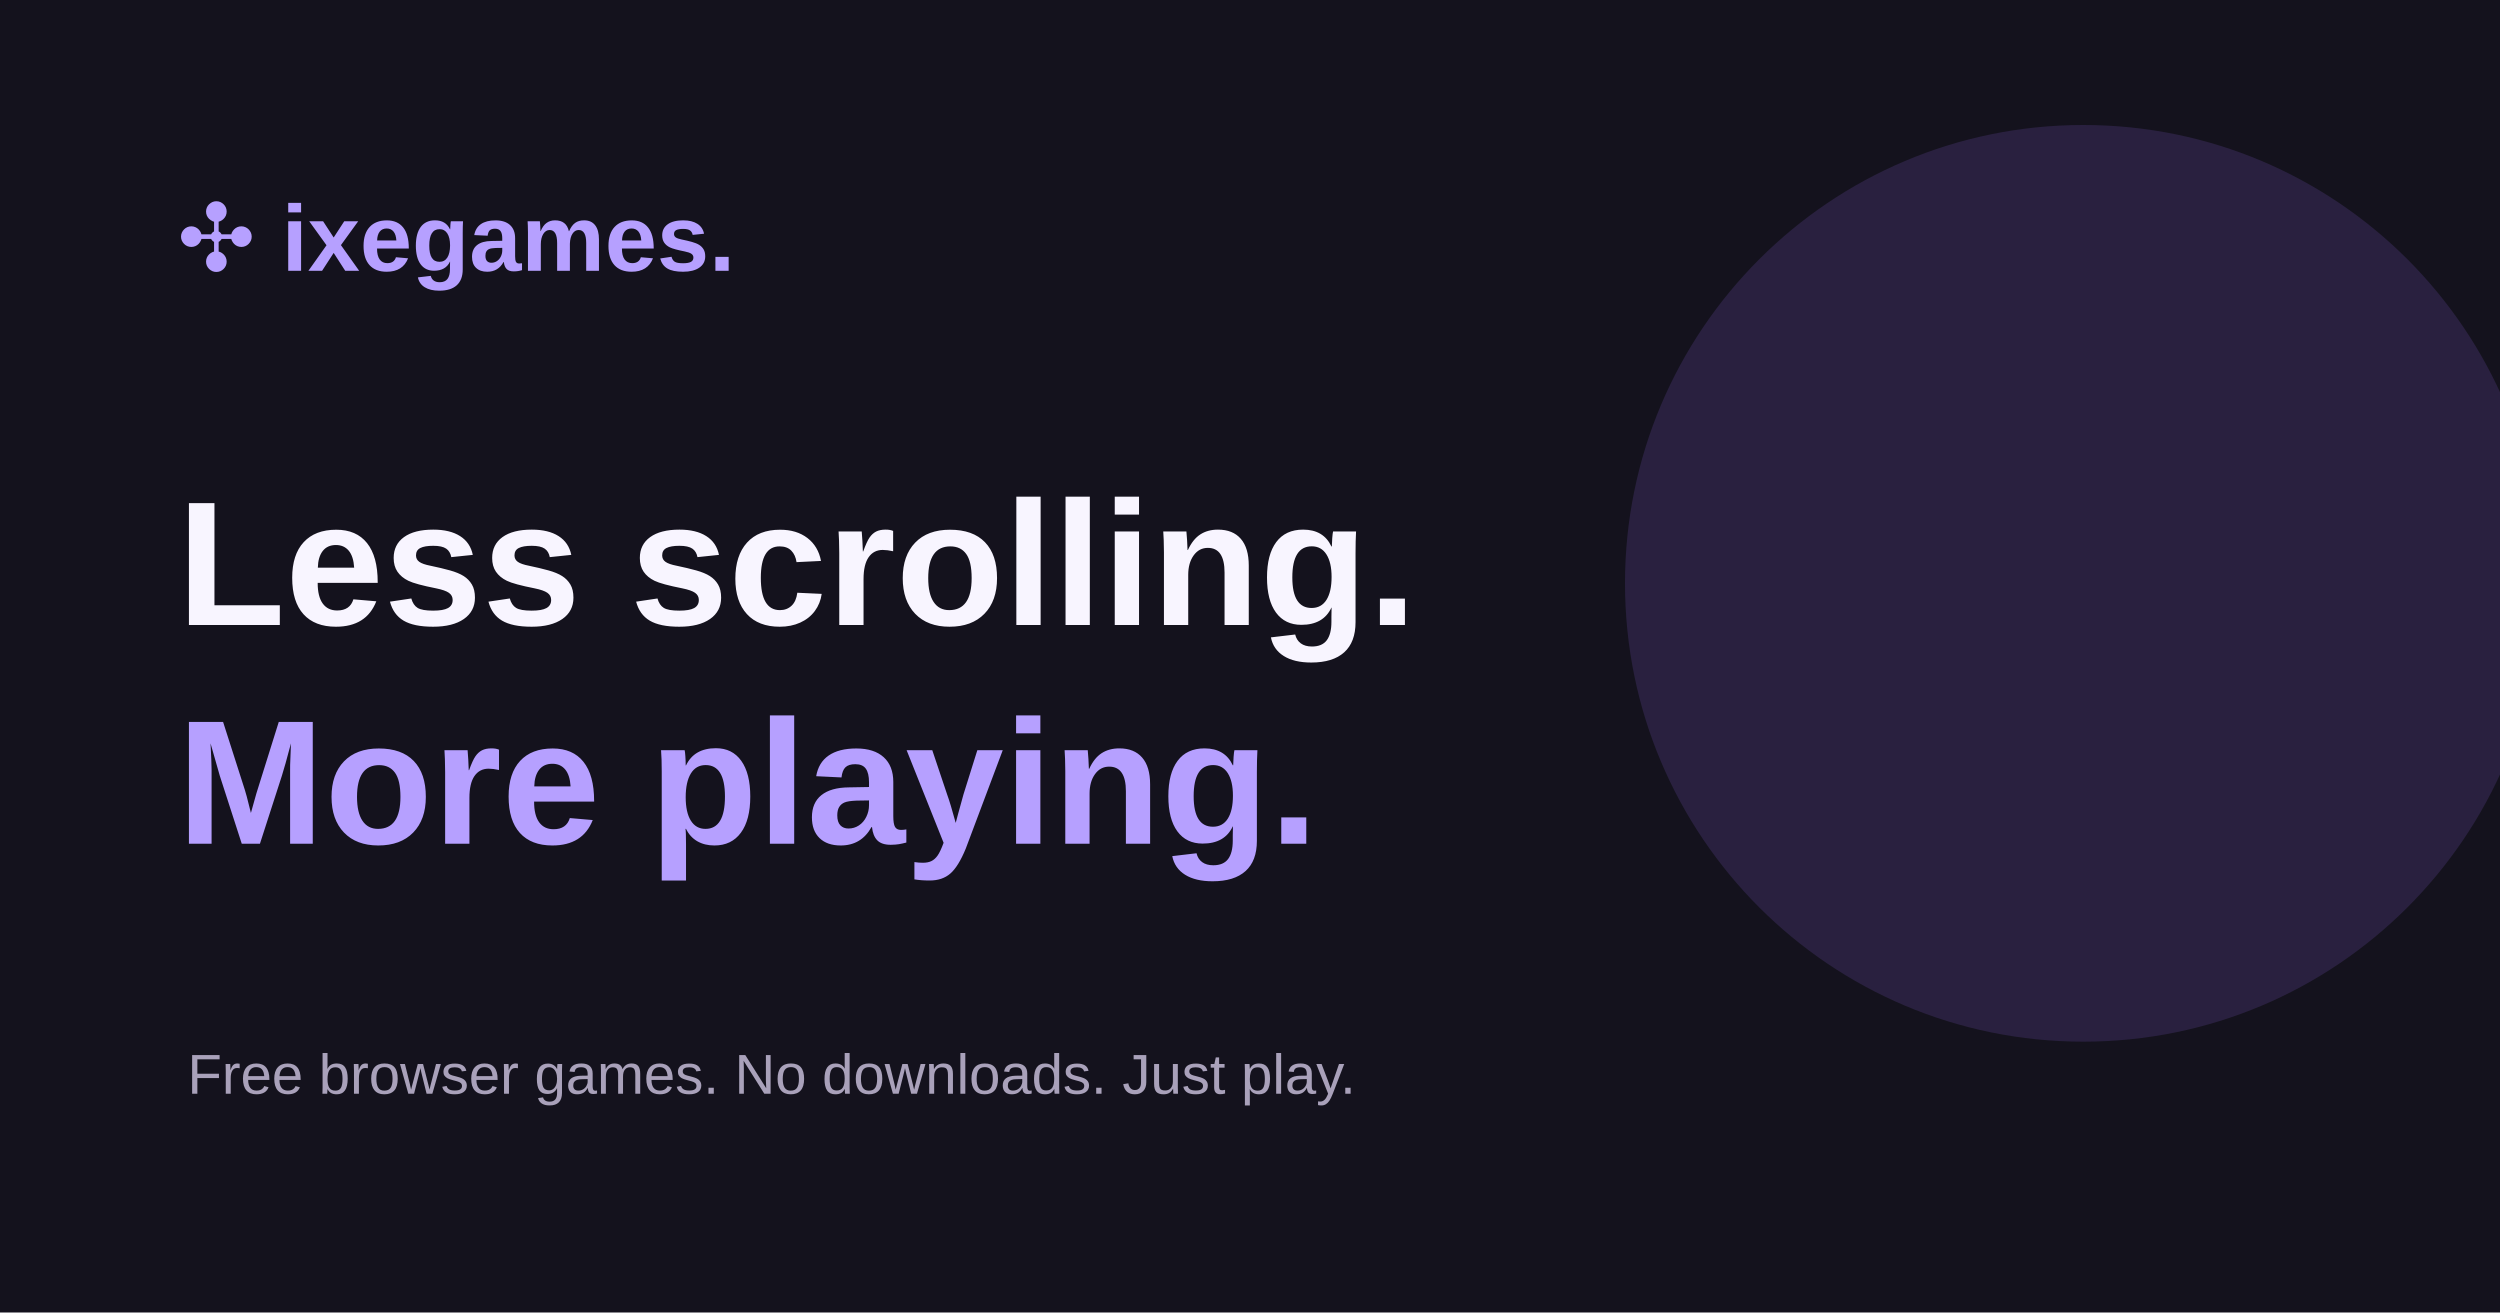
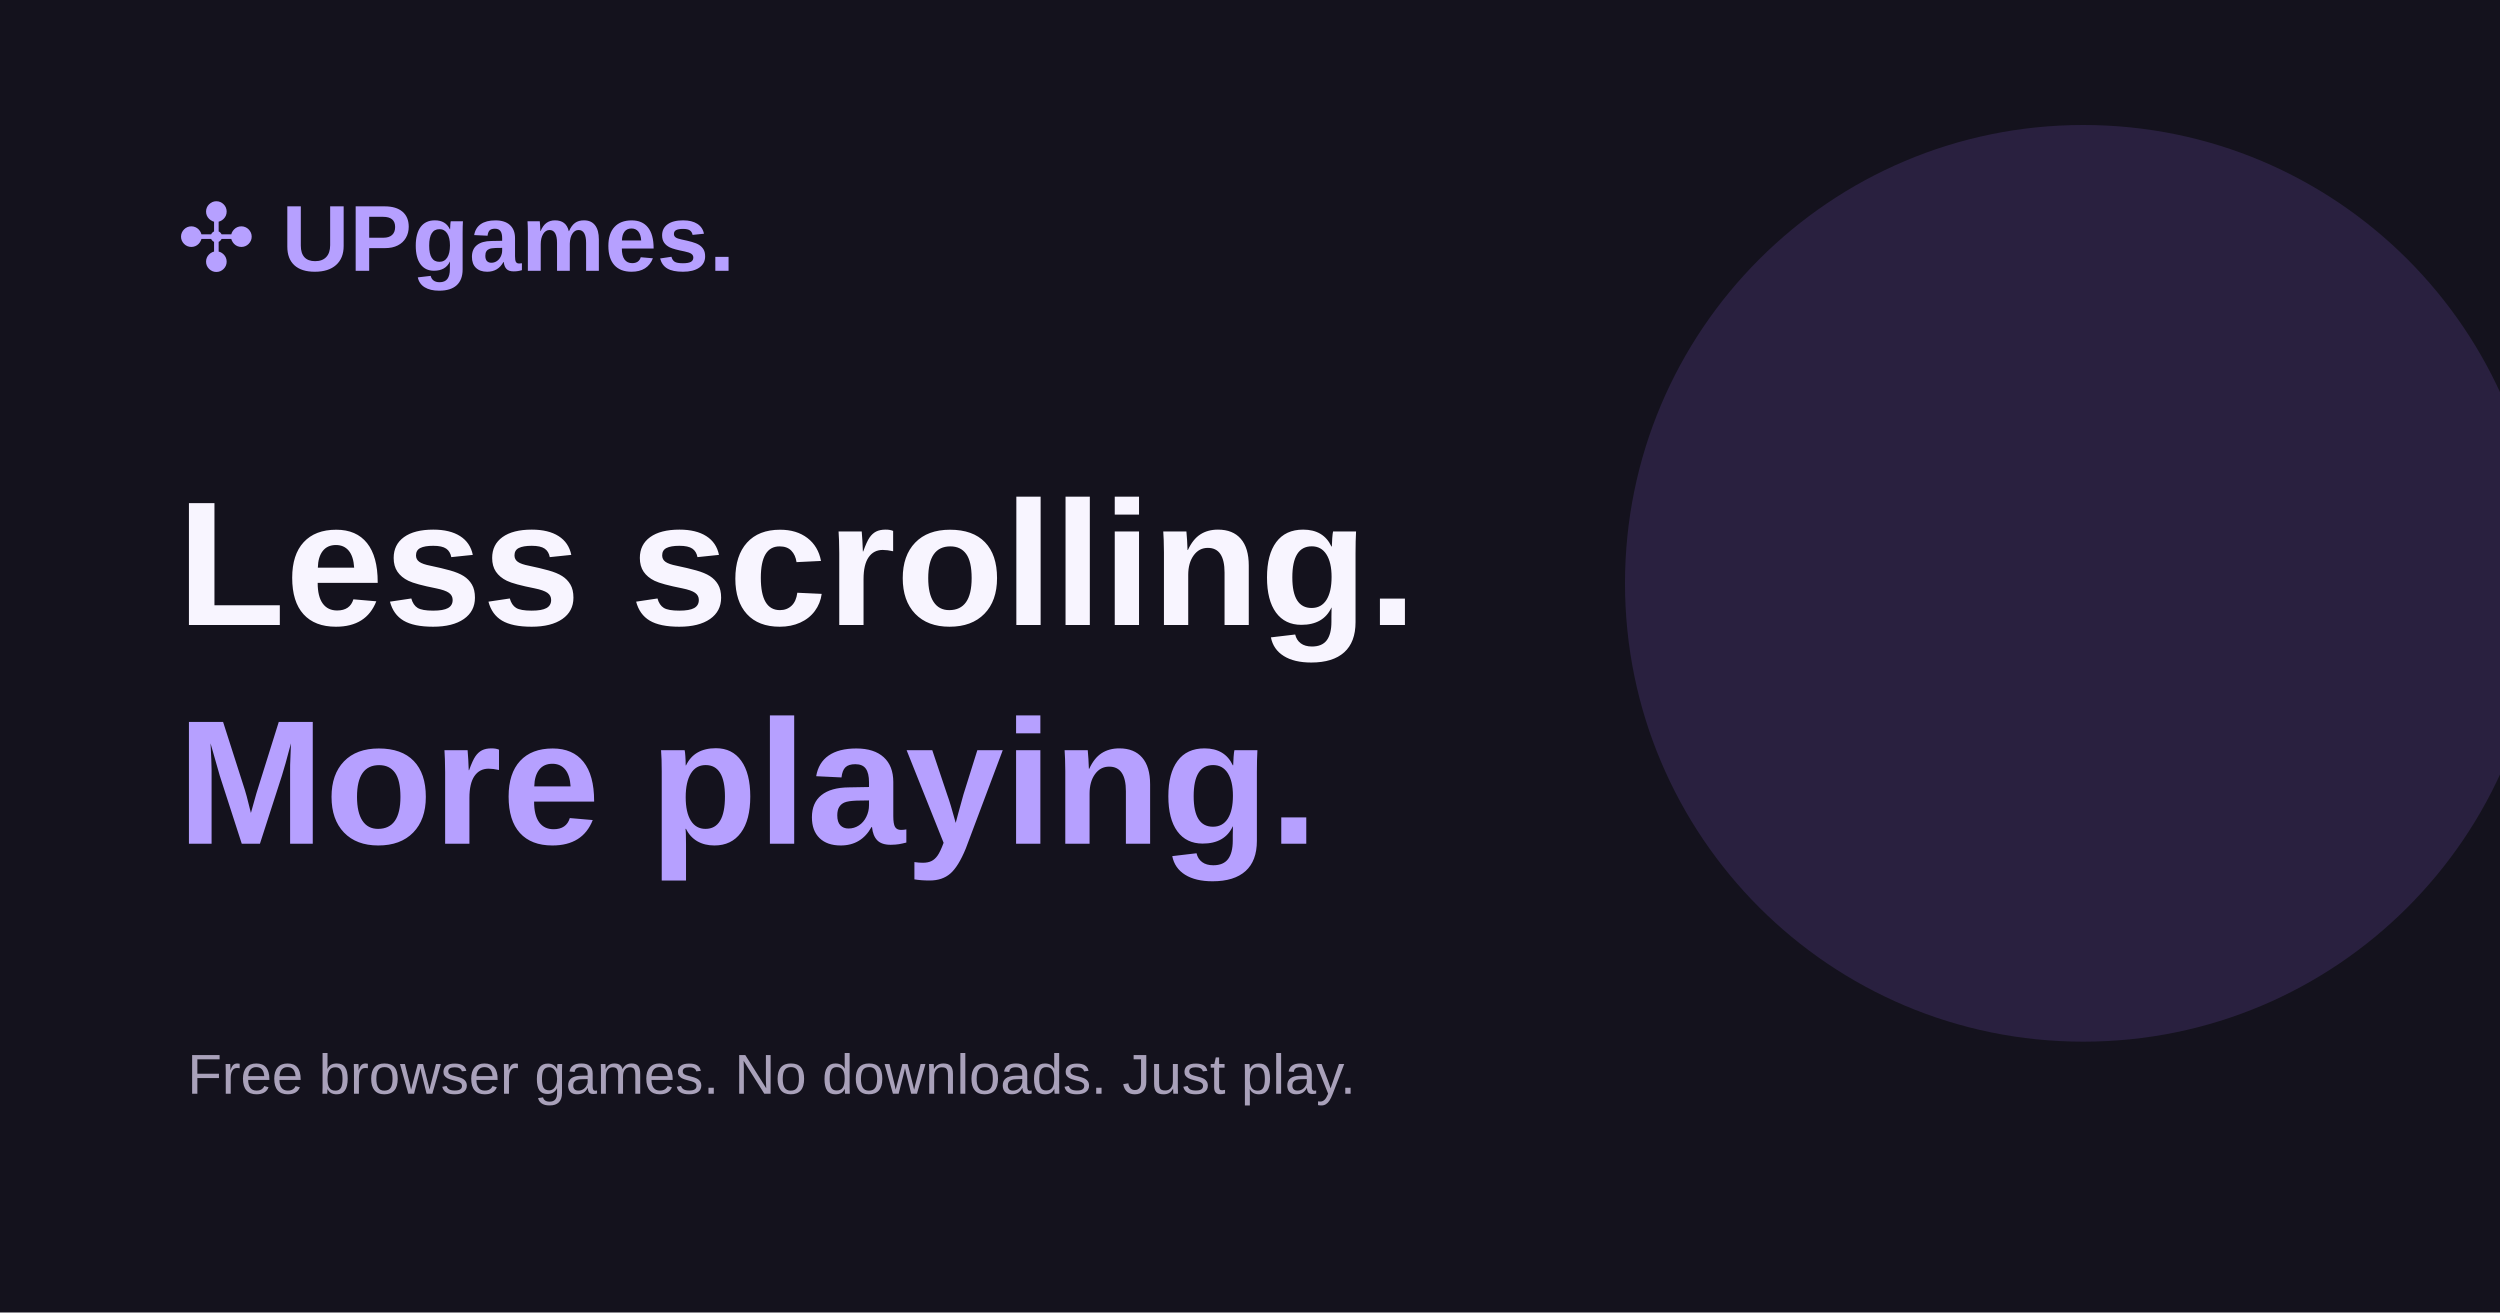
<svg xmlns="http://www.w3.org/2000/svg" width="1200" height="630" viewBox="0 0 1200 630">
  <rect width="1200" height="630" fill="#14121d" />
  <circle cx="1000" cy="280" r="220" fill="#29203f" />
-   <text x="85" y="130" font-family="Arial" font-weight="bold" font-size="45" fill="#b6a0ff">✣ ixegames.</text>
+   <text x="85" y="130" font-family="Arial" font-weight="bold" font-size="45" fill="#b6a0ff">✣ UPgames.</text>
  <text x="85" y="300" font-family="Arial" font-weight="bold" font-size="85" fill="#f8f5ff">Less scrolling.</text>
  <text x="85" y="405" font-family="Arial" font-weight="bold" font-size="85" fill="#b6a0ff">More playing.</text>
  <text x="90" y="525" font-family="Arial" font-size="27" fill="#a9a1ba">Free browser games. No downloads. Just play.</text>
</svg>
